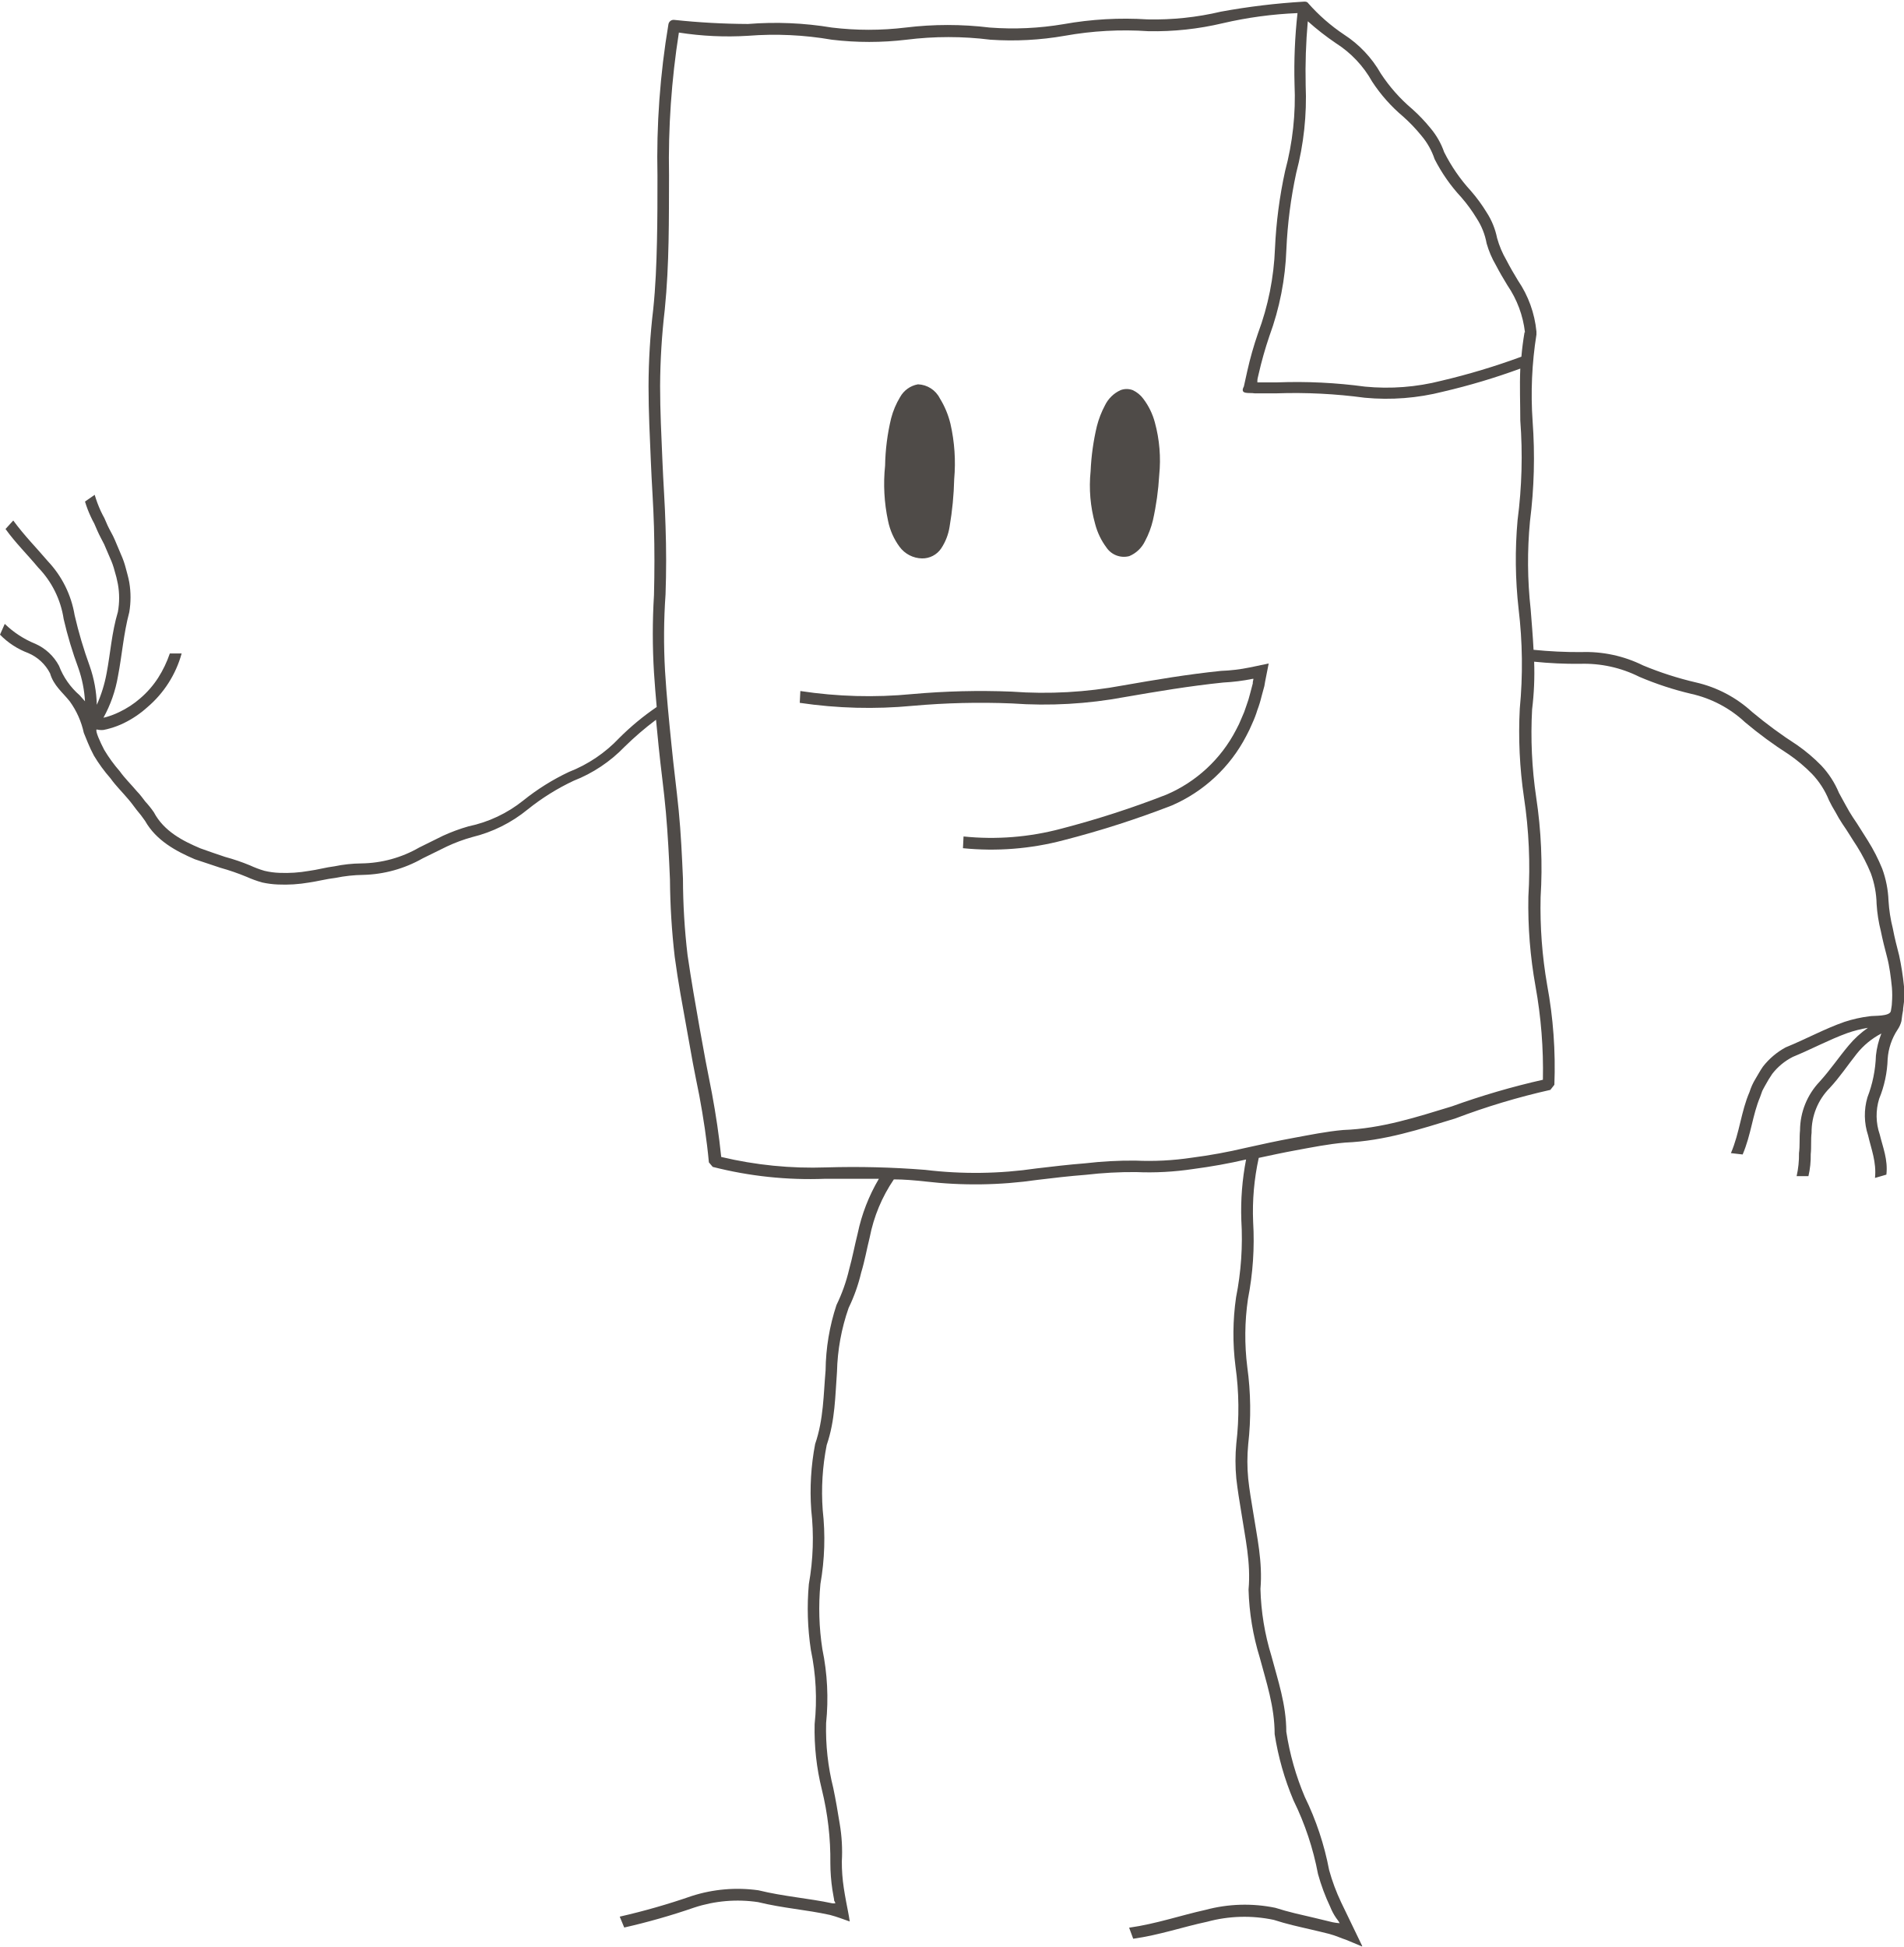
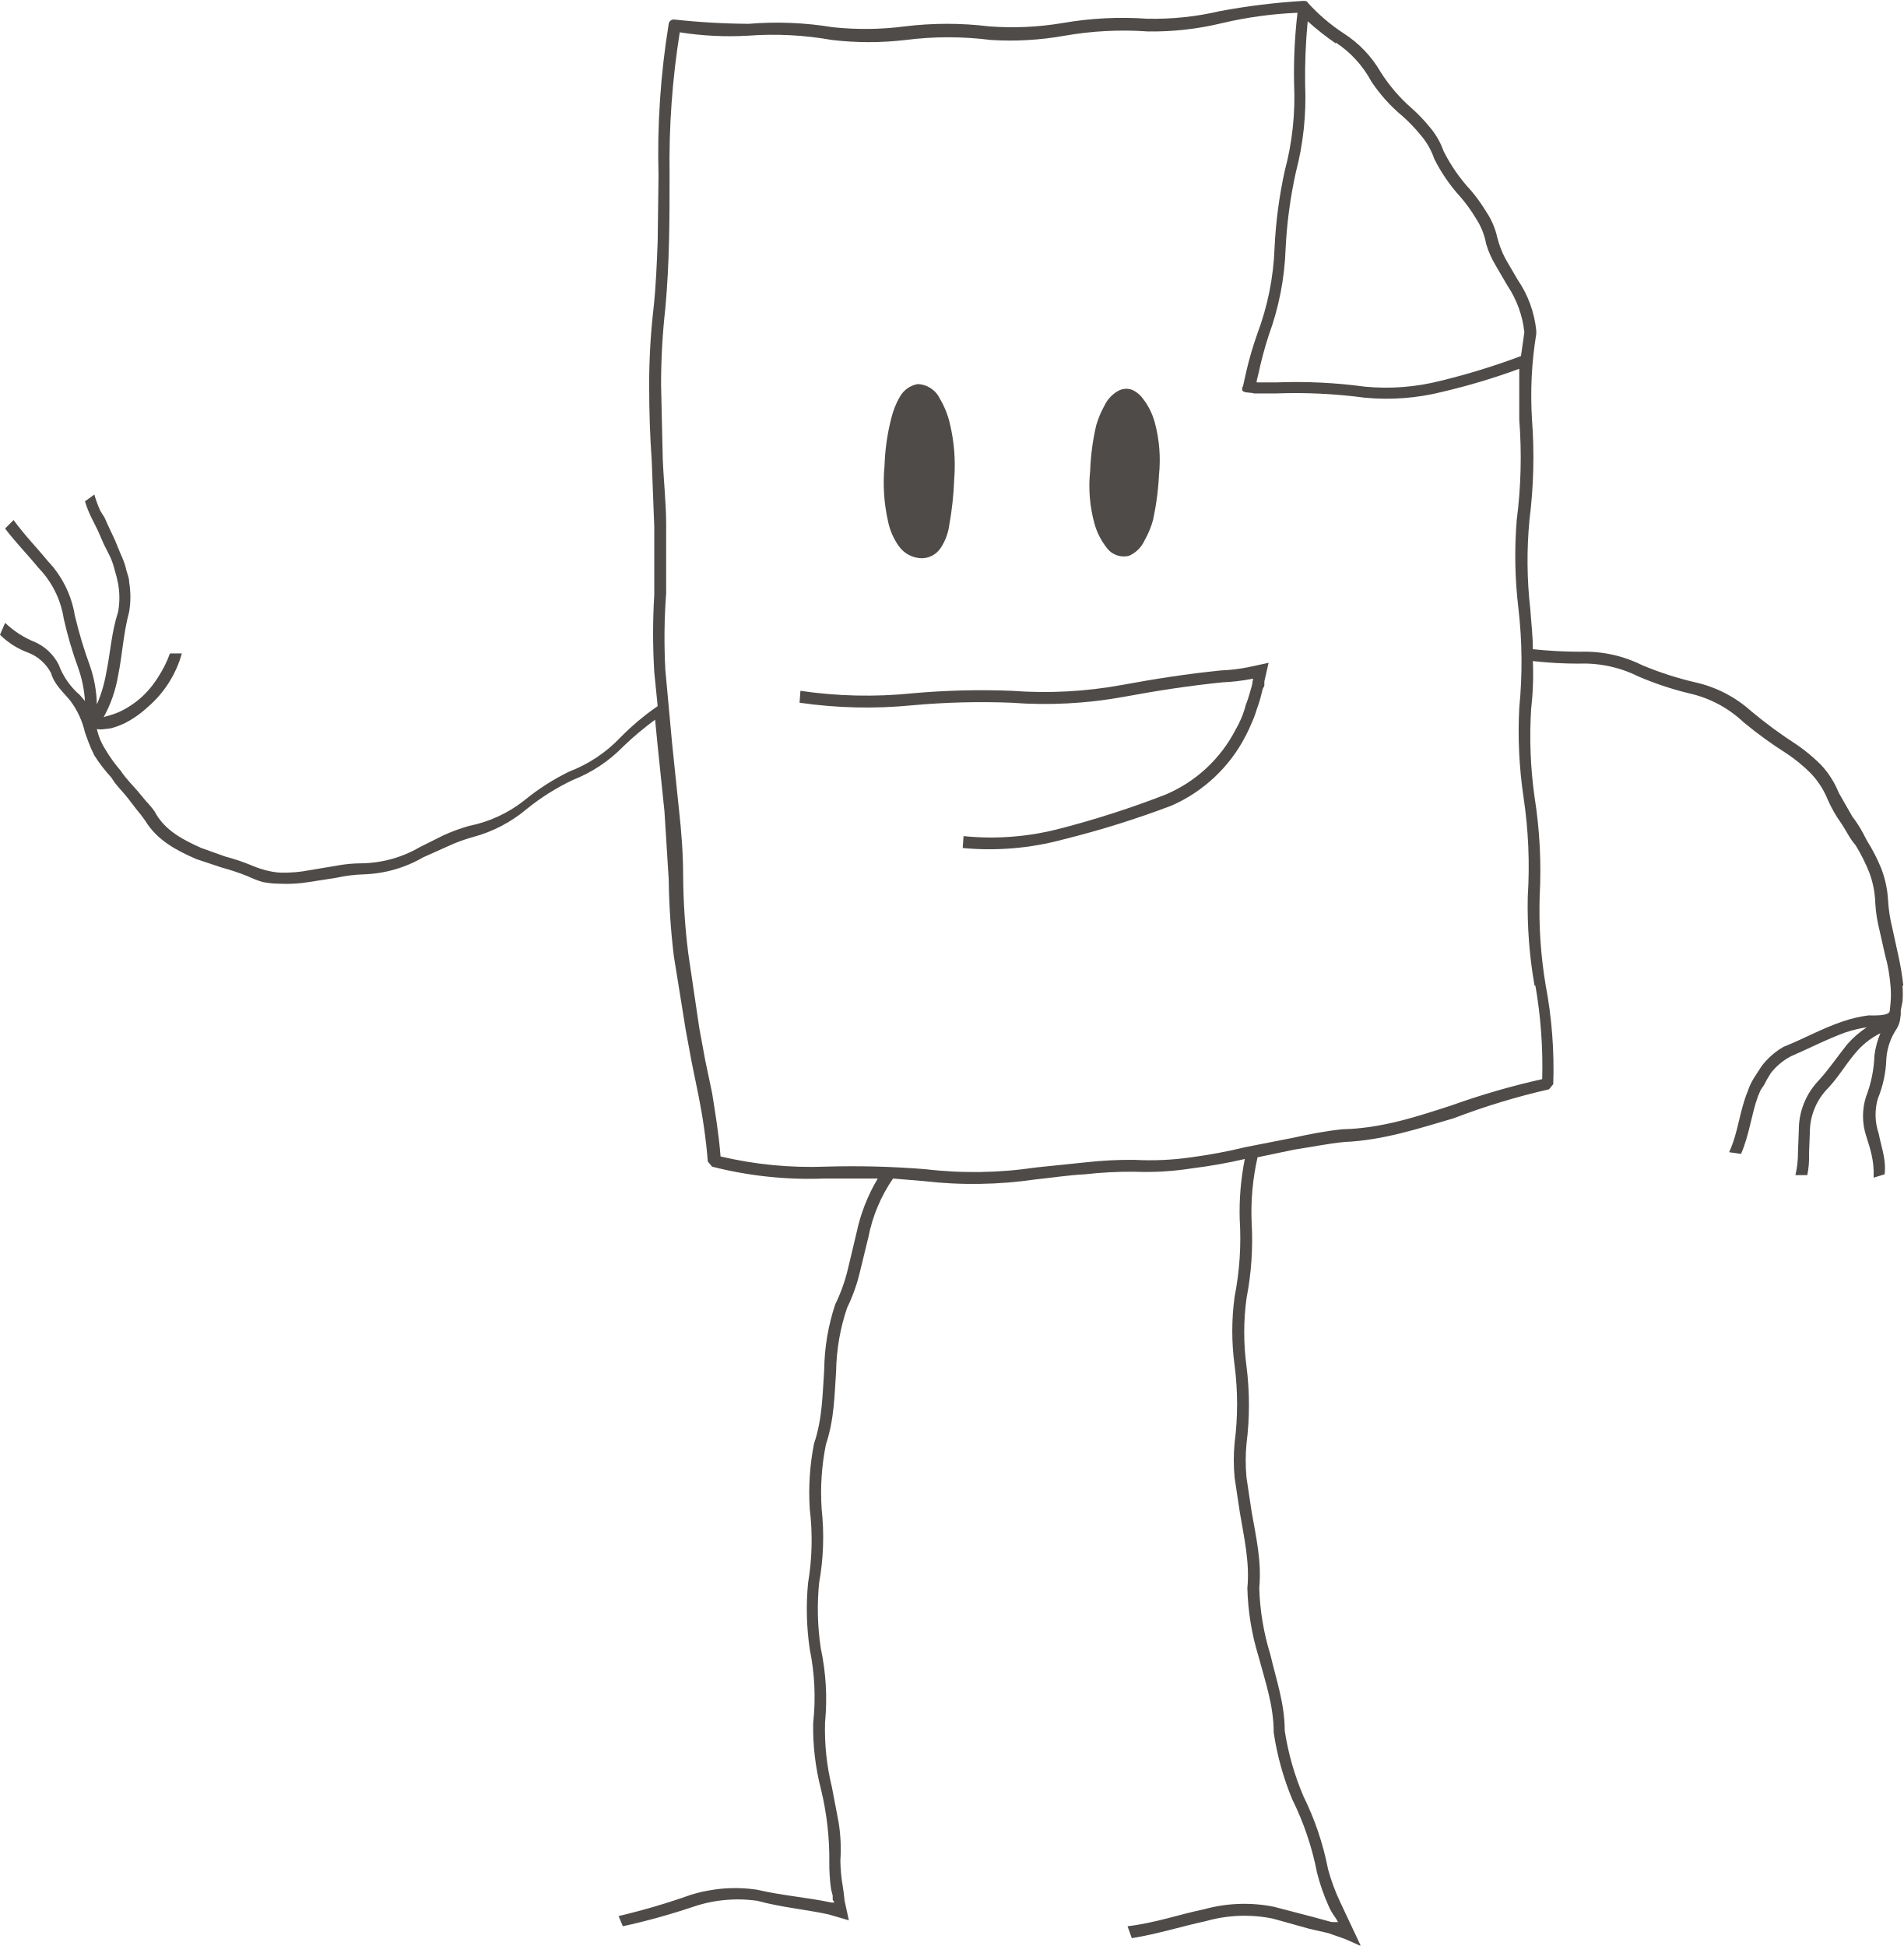
- <svg xmlns="http://www.w3.org/2000/svg" id="Layer_1" data-name="Layer 1" width="3.11in" height="3.18in" viewBox="0 0 224 228.62">
+ <svg xmlns="http://www.w3.org/2000/svg" id="Layer_1" data-name="Layer 1" width="298.6" height="305.3" viewBox="0 0 224 228.62">
  <defs>
-     <style>
-       .cls-1 {
-         fill: #4f4b48;
-       }
-     </style>
+     <style>.cls-1{fill:#4f4b48}</style>
  </defs>
-   <path class="cls-1" d="M143.66,78.71c-4,.41-7.8,1.06-11.53,1.71a50.87,50.87,0,0,1-13.12.73,90.39,90.39,0,0,0-11.7.29,53.43,53.43,0,0,1-13.15-.36l-.07,1.39a55.14,55.14,0,0,0,13.29.35,90.18,90.18,0,0,1,11.67-.28,52,52,0,0,0,13.28-.75c3.76-.65,7.61-1.3,11.59-1.71a23,23,0,0,0,3.43-.43c.15,0,.09,0,.12,0a3.25,3.25,0,0,0-.08.38.47.47,0,0,1,0,.15l-.1.38-.2.76a13,13,0,0,1-.46,1.5,11.12,11.12,0,0,1-.56,1.45,11.92,11.92,0,0,1-.66,1.4,16.54,16.54,0,0,1-8.21,7.61,109.82,109.82,0,0,1-12.37,4,31.86,31.86,0,0,1-11.47.91l-.07,1.38a33.28,33.28,0,0,0,11.84-.94,112.34,112.34,0,0,0,12.74-4.09,17.87,17.87,0,0,0,8.75-8.17,16.08,16.08,0,0,0,.72-1.51,12.06,12.06,0,0,0,.59-1.55,12.84,12.84,0,0,0,.49-1.6l.22-.81.11-.4.09-.53.42-2.13-2.25.47A20.35,20.35,0,0,1,143.66,78.71Z" />
-   <path class="cls-1" d="M224,115.81a32.7,32.7,0,0,0-.57-3.63c-.27-1.05-.54-2.09-.74-3.16a17.66,17.66,0,0,1-.51-3.28,12.31,12.31,0,0,0-.74-3.76,21.34,21.34,0,0,0-1.69-3.3c-.59-.9-1.13-1.84-1.76-2.74-.3-.46-.58-.93-.84-1.42s-.56-1-.8-1.46a10.63,10.63,0,0,0-2.09-3.23,20,20,0,0,0-2.84-2.4,53.11,53.11,0,0,1-5.29-3.89,14.57,14.57,0,0,0-6.6-3.47,39.49,39.49,0,0,1-6.22-2A15.18,15.18,0,0,0,186,76.5a52.88,52.88,0,0,1-5.58-.27c-.08-1.61-.22-3.2-.34-4.77A50.31,50.31,0,0,1,180,61.11a59,59,0,0,0,.31-11.76,45,45,0,0,1,.45-10.2l0-.36a12.87,12.87,0,0,0-2.17-6c-.48-.78-.94-1.58-1.37-2.41a11,11,0,0,1-1.09-2.59,8.68,8.68,0,0,0-1.22-3,18.66,18.66,0,0,0-1.85-2.53,20,20,0,0,1-3.16-4.58,8.9,8.9,0,0,0-1.61-2.82,19.27,19.27,0,0,0-2.16-2.26,19.36,19.36,0,0,1-3.68-4.16,13.27,13.27,0,0,0-4.35-4.6,21.67,21.67,0,0,1-4.2-3.68s-.09-.19-.45-.18a80.31,80.31,0,0,0-9.81,1.18,34.22,34.22,0,0,1-8.64.91,41.13,41.13,0,0,0-9.87.56,35.83,35.83,0,0,1-8.69.4,40.86,40.86,0,0,0-9.89,0,36.1,36.1,0,0,1-8.69,0A40.41,40.41,0,0,0,88,2.61a85.4,85.4,0,0,1-8.67-.48.62.62,0,0,0-.69.51,95.19,95.19,0,0,0-1.29,17.84c0,2.55,0,5.14-.06,7.76s-.16,5.27-.44,7.94a78,78,0,0,0-.55,9.08c0,3,.15,5.91.27,8.78.1,2.55.3,5.14.37,7.76s.07,5.28,0,8a74.79,74.79,0,0,0,0,9.1c.09,1.37.2,2.72.32,4.06a30.62,30.62,0,0,0-4.4,3.64,16.27,16.27,0,0,1-5.93,4,26.88,26.88,0,0,0-5.37,3.36A15.29,15.29,0,0,1,55.11,97a21.14,21.14,0,0,0-3,1.11l-2.79,1.38a14,14,0,0,1-6.82,1.87,16.25,16.25,0,0,0-3.15.34c-1,.12-2,.41-3,.54a16,16,0,0,1-3.47.23,8.87,8.87,0,0,1-1.77-.24,12.07,12.07,0,0,1-1.7-.64,24.43,24.43,0,0,0-2.94-1c-1-.34-1.93-.65-2.89-1-2.06-.87-4.29-2-5.48-4.25a11,11,0,0,0-1-1.25c-.32-.41-.62-.84-1-1.22-.66-.79-1.41-1.51-2-2.34A17.48,17.48,0,0,1,12.26,88c-.47-.9-1.08-2.24-.89-2.4a2.32,2.32,0,0,0,.8.06,7.54,7.54,0,0,0,.82-.2,9.59,9.59,0,0,0,1.57-.6A11.89,11.89,0,0,0,17.32,83a12.75,12.75,0,0,0,4.05-6.34l-1.39,0a13.3,13.3,0,0,1-1.37,2.86,11.05,11.05,0,0,1-2.1,2.41A10.76,10.76,0,0,1,14,83.57a9.56,9.56,0,0,1-1.46.56l-.37.09a15.43,15.43,0,0,0,1.71-4.89c.48-2.46.64-4.93,1.33-7.53a10.55,10.55,0,0,0,0-3.5c-.1-.57-.27-1.13-.41-1.67a9.78,9.78,0,0,0-.56-1.6c-.24-.57-.49-1.15-.73-1.73s-.59-1.12-.85-1.69l-.38-.87c-.16-.28-.3-.57-.44-.86A14.64,14.64,0,0,1,11.14,58L10,58.79a12.9,12.9,0,0,0,.68,1.78c.13.28.26.55.41.81l.36.83c.24.55.53,1.07.8,1.6l.7,1.63a8.81,8.81,0,0,1,.53,1.49,13.85,13.85,0,0,1,.39,1.57,9.22,9.22,0,0,1,0,3.27C13.13,74.26,13,76.6,12.54,79a16.31,16.31,0,0,1-1.15,3.7,14.9,14.9,0,0,0-.83-4.54,51.2,51.2,0,0,1-1.78-6,12.12,12.12,0,0,0-3.15-6.35c-1.34-1.58-2.76-3-4.07-4.79l-.91,1c1.15,1.61,2.57,3,3.84,4.53a11.07,11.07,0,0,1,3,6.06,46.64,46.64,0,0,0,1.73,5.77A14.31,14.31,0,0,1,10,82.29c-.21-.25-.42-.48-.63-.71a8.69,8.69,0,0,1-2.43-3.47,5.82,5.82,0,0,0-2.77-2.58A11.22,11.22,0,0,1,.56,73.18L0,74.45a9.12,9.12,0,0,0,3.31,2.16A5.12,5.12,0,0,1,5.89,79c.42,1.45,1.49,2.25,2.32,3.3A9.87,9.87,0,0,1,9.86,86c.15.38.31.76.47,1.15a16.44,16.44,0,0,0,.72,1.53A18.27,18.27,0,0,0,13,91.35c.61.86,1.38,1.61,2.07,2.43.36.41.67.85,1,1.28a14.94,14.94,0,0,1,1,1.3c1.31,2.32,3.66,3.57,5.85,4.51l3,1a27.11,27.11,0,0,1,3.1,1.07,13.19,13.19,0,0,0,1.82.66,10.64,10.64,0,0,0,1.86.24,16.94,16.94,0,0,0,3.65-.23c1-.14,2.08-.43,3.14-.55a17.27,17.27,0,0,1,3.23-.35,14.88,14.88,0,0,0,7-1.94l2.85-1.4a18.83,18.83,0,0,1,3-1.11,16.38,16.38,0,0,0,6.5-3.24,26.92,26.92,0,0,1,5.41-3.38,16.85,16.85,0,0,0,6-4,36.61,36.61,0,0,1,3.7-3.18c.11,1.05.21,2.11.31,3.15.25,2.54.62,5.11.85,7.72s.37,5.26.48,7.93a84.34,84.34,0,0,0,.56,9.09c.4,3,.94,5.84,1.45,8.68.23,1.25.45,2.52.68,3.79s.51,2.55.76,3.84c.48,2.58.88,5.2,1.13,7.87l.45.53a46.12,46.12,0,0,0,13.21,1.4c2.08,0,4.2,0,6.34,0a21.09,21.09,0,0,0-2.5,6.45c-.35,1.39-.61,2.81-1,4.21a20,20,0,0,1-1.49,4.19A25.24,25.24,0,0,0,97.13,161c-.25,2.84-.23,5.75-1.23,8.66a30,30,0,0,0-.46,7.75,30.26,30.26,0,0,1-.28,8.73,32.28,32.28,0,0,0,.24,7.76,28,28,0,0,1,.44,8.71,29.11,29.11,0,0,0,.85,7.7,34.64,34.64,0,0,1,1,8.66,21.44,21.44,0,0,0,.24,3.13l.13.76.07.38c0,.17,0,.07,0,.12a1.15,1.15,0,0,1,.15.33,1.28,1.28,0,0,1-.37,0c-2.76-.59-5.7-.8-8.68-1.53a17.61,17.61,0,0,0-7.84.67,80.71,80.71,0,0,1-8.48,2.43l.53,1.28a78.2,78.2,0,0,0,8.24-2.35,16.31,16.31,0,0,1,7.5-.64c3,.73,5.61.88,8.47,1.51.81.21,1.6.52,2.32.77-.1-.75-.29-1.59-.42-2.31l-.16-.89-.12-.75a20.07,20.07,0,0,1-.23-3.11,19.73,19.73,0,0,0-.25-4.44c-.23-1.43-.47-2.84-.76-4.22a28.29,28.29,0,0,1-.84-7.62,28.51,28.51,0,0,0-.44-8.7,31,31,0,0,1-.23-7.66,30.5,30.5,0,0,0,.27-8.71,28.69,28.69,0,0,1,.47-7.64c1-2.91,1-5.81,1.21-8.61a24.42,24.42,0,0,1,1.37-7.52,20,20,0,0,0,1.48-4.17c.42-1.37.66-2.78,1-4.13a18.34,18.34,0,0,1,2.84-6.82c1.21,0,2.42.11,3.64.24a50.84,50.84,0,0,0,13.24-.18c1.88-.23,3.79-.45,5.72-.6a47.74,47.74,0,0,1,5.88-.32,34.92,34.92,0,0,0,6.74-.36q3.2-.42,6.22-1.12a31.6,31.6,0,0,0-.56,7.13,35.64,35.64,0,0,1-.62,9.09,30.07,30.07,0,0,0-.07,8.09,35.45,35.45,0,0,1,.1,9.1,21.81,21.81,0,0,0,0,4.12c.15,1.34.37,2.66.59,4,.44,2.92,1.14,5.89.85,9.07a30,30,0,0,0,1.32,8c.76,2.86,1.75,5.74,1.75,9a33.1,33.1,0,0,0,2.22,7.8,33.85,33.85,0,0,1,2.88,8.65,23.86,23.86,0,0,0,1.44,3.87,6.65,6.65,0,0,0,.69,1.3,3.17,3.17,0,0,1,.2.27l.13.19c0,.06.14.19.08.16a6.31,6.31,0,0,1-.81-.11l-2.2-.53c-1.5-.35-3-.67-4.55-1.17a17.83,17.83,0,0,0-8.2.24c-2.94.65-5.78,1.64-9,2.1l.48,1.3c3.12-.44,5.86-1.4,8.7-2a16.72,16.72,0,0,1,7.84-.22c1.5.49,2.94.8,4.36,1.13.73.18,1.37.31,2.16.52s1.35.49,2,.7l1.87.78,0-.08-2.47-5.12a23.22,23.22,0,0,1-1.41-3.79,34,34,0,0,0-2.86-8.6,32,32,0,0,1-2.18-7.68c0-3.21-1-6.07-1.75-8.91a29.33,29.33,0,0,1-1.29-7.88c.27-3.19-.41-6.14-.86-9.05-.21-1.28-.44-2.59-.58-3.92a21.08,21.08,0,0,1,0-4.05,36.25,36.25,0,0,0-.11-9.09,29.81,29.81,0,0,1,.08-8,36.05,36.05,0,0,0,.61-9.07,29.24,29.24,0,0,1,.66-7.53c1.44-.31,2.88-.62,4.35-.89,1.91-.35,3.83-.74,5.82-.91,4.62-.19,8.85-1.59,12.93-2.83A82.59,82.59,0,0,1,182.4,128l.47-.6a53.09,53.09,0,0,0-.85-11.74,53.22,53.22,0,0,1-.77-10.32,55.53,55.53,0,0,0-.52-11.76,51.36,51.36,0,0,1-.48-10.34,35.47,35.47,0,0,0,.24-5.61,48.77,48.77,0,0,0,5.38.25,14.5,14.5,0,0,1,7,1.53,37.46,37.46,0,0,0,6.09,2,13.61,13.61,0,0,1,6.35,3.35,48.77,48.77,0,0,0,5.13,3.77,18.42,18.42,0,0,1,2.73,2.29,9.76,9.76,0,0,1,2,3.1,16.12,16.12,0,0,0,.78,1.42,15.42,15.42,0,0,0,.81,1.37c.61.87,1.13,1.77,1.71,2.64a21,21,0,0,1,1.63,3.17,11.17,11.17,0,0,1,.68,3.61,17.38,17.38,0,0,0,.5,3.2c.2,1,.47,2.07.74,3.09s.44,2.33.56,3.53a11.34,11.34,0,0,1,0,1.84c0,.3-.08.61-.12.92-.1.68-2,.54-2.51.63A15.6,15.6,0,0,0,217,120c-2.35.82-4.47,2-6.92,3a8.58,8.58,0,0,0-2.67,2.26c-.33.47-.61,1-.89,1.46a6.78,6.78,0,0,0-.69,1.53c-1,2.3-1.15,4.75-2.19,7.19l1.38.16c1-2.34,1.16-4.64,2.05-6.75l.26-.73c.1-.22.24-.44.36-.67a15.23,15.23,0,0,1,.81-1.33,7.15,7.15,0,0,1,2.42-2c2.28-.94,4.22-2,6.41-2.8a14.92,14.92,0,0,1,2.43-.62,11.28,11.28,0,0,0-2.27,2.08c-1.16,1.38-2.15,2.86-3.41,4.25a8.38,8.38,0,0,0-2.31,5.73c-.09.88,0,1.79-.12,2.68a11.45,11.45,0,0,1-.28,2.71l1.39,0a10.49,10.49,0,0,0,.27-2.58c.09-.84,0-1.7.1-2.53a7.36,7.36,0,0,1,2.14-5.27c1.19-1.28,2.09-2.65,3.16-4a9,9,0,0,1,2.91-2.4,9.92,9.92,0,0,0-.64,2.59,14.9,14.9,0,0,1-1,4.92,7.51,7.51,0,0,0,.08,4.48c.37,1.62,1,3.13.81,5l1.34-.39c.2-1.76-.41-3.19-.78-4.72a6.77,6.77,0,0,1-.07-4.2,13.42,13.42,0,0,0,1-4.69,7.15,7.15,0,0,1,1.17-3.45,3.08,3.08,0,0,0,.45-1l.1-.75.09-.5c0-.32.08-.63.11-1A10.85,10.85,0,0,0,224,115.81ZM157.18,4.88a12.63,12.63,0,0,1,4.25,4.51,18.92,18.92,0,0,0,3.67,4.13,19.41,19.41,0,0,1,2.12,2.22,8.36,8.36,0,0,1,1.56,2.77A19.76,19.76,0,0,0,171.92,23a17.91,17.91,0,0,1,1.81,2.48,8,8,0,0,1,1.17,2.95A11.1,11.1,0,0,0,176,31c.42.81.88,1.59,1.35,2.36a12.24,12.24,0,0,1,2.06,5.52h-.05c-.17,1-.29,1.92-.37,2.87a80.86,80.86,0,0,1-9.41,2.83,26.06,26.06,0,0,1-9,.69,60.08,60.08,0,0,0-10.28-.5l-1.11,0h-1.26v-.06l0-.14c0-.2.05-.35.15-.79a44.76,44.76,0,0,1,1.26-4.45,32.9,32.9,0,0,0,2-10.2,53.78,53.78,0,0,1,1.16-9,34.71,34.71,0,0,0,1.11-10.32,68.13,68.13,0,0,1,.25-7.52A31.15,31.15,0,0,0,157.18,4.88Zm23.47,110.93a55.45,55.45,0,0,1,.87,11,90,90,0,0,0-10.71,3.13c-4.05,1.23-8.25,2.62-12.79,2.78-2,.18-3.93.58-5.84.93s-3.78.76-5.62,1.17a62.09,62.09,0,0,1-6.36,1.16,34.09,34.09,0,0,1-6.65.34,47.69,47.69,0,0,0-5.89.32c-1.94.15-3.84.38-5.72.6a49.31,49.31,0,0,1-13.09.17,106.48,106.48,0,0,0-11.64-.29,46.3,46.3,0,0,1-12.36-1.23c-.26-2.54-.63-5-1.09-7.48q-.37-1.94-.75-3.84c-.23-1.27-.46-2.54-.69-3.79-.5-2.82-1-5.69-1.43-8.63a78,78,0,0,1-.54-9c-.12-2.7-.24-5.36-.5-8S79.25,90,79,87.42c-.29-2.85-.58-5.76-.76-8.71a71.24,71.24,0,0,1,.06-9q.14-4,0-8c-.07-2.63-.27-5.22-.37-7.77-.12-2.86-.27-5.78-.27-8.74a80.76,80.76,0,0,1,.55-9c.54-5.38.48-10.65.5-15.76A96.76,96.76,0,0,1,79.87,3.62,37.64,37.64,0,0,0,88,4a39.65,39.65,0,0,1,9.86.46,36.93,36.93,0,0,0,8.79,0,39.72,39.72,0,0,1,9.87,0A36.41,36.41,0,0,0,125.26,4a40.18,40.18,0,0,1,9.86-.54,34.92,34.92,0,0,0,8.74-.94,47.38,47.38,0,0,1,8.79-1.19,60.75,60.75,0,0,0-.35,8.37,33.55,33.55,0,0,1-1.11,10.21A54,54,0,0,0,150,29,32,32,0,0,1,148,39a41,41,0,0,0-1.26,4.44l-.4,1.81c-.54,1,.65.7,1.26.81l.52,0,.4,0h1.7a61.84,61.84,0,0,1,10.35.52,27,27,0,0,0,9.22-.72,77.18,77.18,0,0,0,9.07-2.71c-.09,2.06,0,4.1,0,6.1a57.23,57.23,0,0,1-.32,11.73,51.86,51.86,0,0,0,.12,10.44,54.56,54.56,0,0,1,.14,11.73,52.72,52.72,0,0,0,.49,10.42,55.34,55.34,0,0,1,.52,11.72A53.74,53.74,0,0,0,180.65,115.81Z" />
-   <path class="cls-1" d="M105.83,64.11a3.36,3.36,0,0,0,2.64,1.37,2.67,2.67,0,0,0,2.25-1.16,6.38,6.38,0,0,0,1-2.59,38.35,38.35,0,0,0,.54-5.58,20.92,20.92,0,0,0-.44-6.5,10.27,10.27,0,0,0-1.25-3A3,3,0,0,0,108,45a3,3,0,0,0-2.11,1.51A9.32,9.32,0,0,0,104.84,49a25.59,25.59,0,0,0-.71,5.57h0a20.71,20.71,0,0,0,.35,6.5A7.74,7.74,0,0,0,105.83,64.11Z" />
-   <path class="cls-1" d="M130.18,64.21a2.48,2.48,0,0,0,2.68,1,3.6,3.6,0,0,0,1.85-1.76,10.3,10.3,0,0,0,.93-2.46,32.84,32.84,0,0,0,.74-5.3,17,17,0,0,0-.51-6.2,8,8,0,0,0-1.37-2.8,3.24,3.24,0,0,0-1.22-1,2,2,0,0,0-1.46,0A3.77,3.77,0,0,0,130,47.47a10.94,10.94,0,0,0-.95,2.44,28.08,28.08,0,0,0-.74,5.3h0a16.68,16.68,0,0,0,.53,6.21A8,8,0,0,0,130.18,64.21Z" />
+   <path class="cls-1" d="M143.7 78.7c-4 .4-7.8 1-11.6 1.7a50.9 50.9 0 0 1-13 .7 90.4 90.4 0 0 0-11.8.3 53.4 53.4 0 0 1-13.1-.3l-.1 1.4a55.1 55.1 0 0 0 13.3.3 90.2 90.2 0 0 1 11.6-.3 52 52 0 0 0 13.3-.7c3.8-.7 7.6-1.3 11.6-1.7a23 23 0 0 0 3.4-.4h.2a3.3 3.3 0 0 0-.1.3.5.5 0 0 1 0 .2l-.1.4-.2.7a13 13 0 0 1-.5 1.5 11.1 11.1 0 0 1-.5 1.5 12 12 0 0 1-.7 1.4 16.5 16.5 0 0 1-8.2 7.6 109.8 109.8 0 0 1-12.4 4 31.9 31.9 0 0 1-11.4.9l-.1 1.4a33.3 33.3 0 0 0 11.8-1 112.3 112.3 0 0 0 12.8-4 17.9 17.9 0 0 0 8.7-8.2 16 16 0 0 0 .7-1.5 12 12 0 0 0 .6-1.6 12.8 12.8 0 0 0 .5-1.6l.2-.8.2-.4V80l.5-2.2-2.3.5a20.4 20.4 0 0 1-3.3.4z" />
+   <path class="cls-1" d="M224 115.8a32.7 32.7 0 0 0-.6-3.6l-.7-3.2a17.7 17.7 0 0 1-.5-3.3 12.3 12.3 0 0 0-.8-3.7 21.3 21.3 0 0 0-1.7-3.3c-.5-1-1-1.9-1.7-2.8l-.8-1.4-.8-1.4a10.6 10.6 0 0 0-2.1-3.3 20 20 0 0 0-2.9-2.4 53.1 53.1 0 0 1-5.3-3.9 14.6 14.6 0 0 0-6.6-3.4 39.5 39.5 0 0 1-6.2-2 15.2 15.2 0 0 0-7.3-1.6 52.9 52.9 0 0 1-5.6-.3c0-1.6-.2-3.2-.3-4.7A50.3 50.3 0 0 1 180 61a59 59 0 0 0 .3-11.8 45 45 0 0 1 .5-10.1v-.4a12.9 12.9 0 0 0-2.2-6l-1.4-2.4a11 11 0 0 1-1-2.6 8.7 8.7 0 0 0-1.3-3 18.7 18.7 0 0 0-1.8-2.5 20 20 0 0 1-3.2-4.6 8.9 8.9 0 0 0-1.6-2.8 19.3 19.3 0 0 0-2.2-2.3 19.4 19.4 0 0 1-3.6-4.2 13.3 13.3 0 0 0-4.4-4.6 21.7 21.7 0 0 1-4.2-3.6s0-.2-.5-.2a80.3 80.3 0 0 0-9.8 1.2 34.2 34.2 0 0 1-8.6.9 41.1 41.1 0 0 0-9.9.5 35.8 35.8 0 0 1-8.7.4 40.9 40.9 0 0 0-9.9 0A36.1 36.1 0 0 1 98 3a40.4 40.4 0 0 0-9.9-.4 85.4 85.4 0 0 1-8.7-.5.6.6 0 0 0-.7.5 95.2 95.2 0 0 0-1.2 17.9l-.1 7.7c-.1 2.6-.2 5.3-.5 8a78 78 0 0 0-.5 9c0 3 .1 6 .3 8.8l.3 7.8v8a74.8 74.8 0 0 0 0 9.1l.4 4a30.6 30.6 0 0 0-4.4 3.7 16.3 16.3 0 0 1-6 4 26.9 26.9 0 0 0-5.3 3.4 15.3 15.3 0 0 1-6.5 3 21.1 21.1 0 0 0-3 1.1l-2.8 1.4a14 14 0 0 1-6.8 1.9 16.3 16.3 0 0 0-3.1.3l-3 .5a16 16 0 0 1-3.5.3 8.9 8.9 0 0 1-1.8-.3 12 12 0 0 1-1.7-.6 24.4 24.4 0 0 0-3-1l-2.8-1c-2-.9-4.3-2-5.5-4.3a11 11 0 0 0-1-1.2l-1-1.2c-.7-.8-1.4-1.5-2-2.4a17.5 17.5 0 0 1-1.8-2.5 7.5 7.5 0 0 1-1-2.4 2.3 2.3 0 0 0 .9 0 7.5 7.5 0 0 0 .8-.1 9.6 9.6 0 0 0 1.6-.6 11.9 11.9 0 0 0 2.7-1.9 12.8 12.8 0 0 0 4-6.3H20a13.3 13.3 0 0 1-1.4 2.8 11 11 0 0 1-2 2.4 10.8 10.8 0 0 1-2.6 1.7 9.6 9.6 0 0 1-1.5.5l-.3.1a15.4 15.4 0 0 0 1.7-4.9c.5-2.4.6-4.9 1.3-7.5a10.6 10.6 0 0 0 0-3.5c0-.6-.3-1.1-.4-1.7a9.8 9.8 0 0 0-.6-1.6l-.7-1.7-.8-1.7-.4-.9a14 14 0 0 1-.5-.8 14.6 14.6 0 0 1-.7-1.9l-1.1.8a12.9 12.9 0 0 0 .7 1.8l.4.8.4.8.7 1.6.8 1.6a8.8 8.8 0 0 1 .5 1.5 13.8 13.8 0 0 1 .4 1.6 9.2 9.2 0 0 1 0 3.3c-.8 2.5-.9 4.8-1.4 7.2a16.3 16.3 0 0 1-1.1 3.7 14.9 14.9 0 0 0-.8-4.5 51.2 51.2 0 0 1-1.8-6 12.1 12.1 0 0 0-3.2-6.4c-1.3-1.6-2.7-3-4-4.8l-1 1c1.2 1.6 2.6 3 3.9 4.6a11 11 0 0 1 3 6 46.6 46.6 0 0 0 1.7 5.8 14.3 14.3 0 0 1 .8 3.9l-.6-.7A8.7 8.7 0 0 1 6.9 78a5.8 5.8 0 0 0-2.7-2.6 11.2 11.2 0 0 1-3.6-2.3L0 74.5a9.1 9.1 0 0 0 3.3 2.1A5.1 5.1 0 0 1 6 79c.4 1.4 1.5 2.3 2.3 3.3A9.9 9.9 0 0 1 10 86l.4 1.1a16.4 16.4 0 0 0 .7 1.6 18.3 18.3 0 0 0 2 2.6c.6 1 1.4 1.7 2 2.5l1 1.3a15 15 0 0 1 1 1.3c1.4 2.3 3.7 3.5 6 4.5l3 1a27.1 27.1 0 0 1 3 1 13.2 13.2 0 0 0 1.8.7 10.6 10.6 0 0 0 1.9.2 17 17 0 0 0 3.6-.2l3.2-.5a17.3 17.3 0 0 1 3.2-.4 14.9 14.9 0 0 0 7-2l2.9-1.3a18.8 18.8 0 0 1 3-1.1A16.4 16.4 0 0 0 62 95a27 27 0 0 1 5.4-3.4 16.9 16.9 0 0 0 6-4 36.6 36.6 0 0 1 3.7-3.1l.3 3.1.8 7.7.5 8a84.3 84.3 0 0 0 .6 9l1.4 8.7.7 3.8.8 3.9c.5 2.5.9 5.2 1.1 7.8l.5.6a46.1 46.1 0 0 0 13.2 1.4h6.3a21 21 0 0 0-2.5 6.4l-1 4.2a20 20 0 0 1-1.5 4.2A25.2 25.2 0 0 0 97 161c-.2 2.8-.2 5.8-1.2 8.7a30 30 0 0 0-.5 7.7 30.3 30.3 0 0 1-.2 8.7 32.3 32.3 0 0 0 .2 7.8 28 28 0 0 1 .4 8.7 29.1 29.1 0 0 0 .9 7.7 34.6 34.6 0 0 1 1 8.7 21.4 21.4 0 0 0 .2 3.1l.2.8v.5a1.1 1.1 0 0 1 .2.3 1.3 1.3 0 0 1-.4 0c-2.8-.6-5.7-.8-8.7-1.5a17.6 17.6 0 0 0-7.8.6 80.7 80.7 0 0 1-8.5 2.5l.5 1.2a78.2 78.2 0 0 0 8.3-2.3 16.3 16.3 0 0 1 7.5-.7c3 .8 5.6 1 8.4 1.6l2.4.7-.5-2.3-.1-.9-.1-.7a20 20 0 0 1-.3-3.1 19.7 19.7 0 0 0-.2-4.5l-.8-4.2a28.3 28.3 0 0 1-.8-7.6 28.5 28.5 0 0 0-.5-8.7 31 31 0 0 1-.2-7.7 30.5 30.5 0 0 0 .3-8.7 28.7 28.7 0 0 1 .5-7.6c1-3 1-5.8 1.2-8.6a24.4 24.4 0 0 1 1.3-7.5 20 20 0 0 0 1.5-4.2l1-4.1a18.3 18.3 0 0 1 2.9-6.9l3.6.3a50.8 50.8 0 0 0 13.2-.2c2-.2 3.8-.5 5.8-.6a47.7 47.7 0 0 1 5.8-.3 35 35 0 0 0 6.8-.4q3.2-.4 6.2-1.1a31.6 31.6 0 0 0-.6 7.1 35.6 35.6 0 0 1-.6 9.1 30 30 0 0 0 0 8.1 35.5 35.5 0 0 1 0 9.1 21.8 21.8 0 0 0 0 4.1l.6 4c.5 3 1.2 6 .9 9a30 30 0 0 0 1.3 8c.8 3 1.8 5.8 1.8 9a33.1 33.1 0 0 0 2.2 7.9 33.9 33.9 0 0 1 2.9 8.6 23.9 23.9 0 0 0 1.4 4 6.7 6.7 0 0 0 .7 1.2 3.2 3.2 0 0 1 .2.3l.1.2.1.1a6.3 6.3 0 0 1-.8 0l-2.2-.6-4.6-1.2a17.8 17.8 0 0 0-8.2.3c-2.9.6-5.7 1.6-9 2l.5 1.4c3.1-.5 5.9-1.4 8.7-2a16.7 16.7 0 0 1 7.9-.3l4.3 1.2 2.2.5 2 .7 1.8.8v-.1l-2.4-5.1a23.2 23.2 0 0 1-1.4-3.8 34 34 0 0 0-2.9-8.6 32 32 0 0 1-2.2-7.7c0-3.2-1-6-1.7-9a29.3 29.3 0 0 1-1.3-7.8c.3-3.2-.4-6.1-.9-9l-.6-4a21 21 0 0 1 0-4 36.3 36.3 0 0 0 0-9.1 29.8 29.8 0 0 1 0-8 36 36 0 0 0 .6-9 29.2 29.2 0 0 1 .7-7.6l4.3-.9c2-.3 3.9-.7 5.9-.9 4.6-.2 8.8-1.6 12.9-2.8a82.6 82.6 0 0 1 11.2-3.4l.5-.6a53 53 0 0 0-.9-11.7 53.2 53.2 0 0 1-.7-10.4 55.5 55.5 0 0 0-.6-11.7 51.4 51.4 0 0 1-.4-10.4 35.5 35.5 0 0 0 .2-5.6 48.8 48.8 0 0 0 5.4.3 14.5 14.5 0 0 1 7 1.5 37.5 37.5 0 0 0 6 2 13.6 13.6 0 0 1 6.4 3.4 48.8 48.8 0 0 0 5.1 3.7 18.4 18.4 0 0 1 2.8 2.3 9.8 9.8 0 0 1 2 3.1 16.1 16.1 0 0 0 .7 1.4 15.4 15.4 0 0 0 .9 1.4c.6.9 1 1.8 1.7 2.6a21 21 0 0 1 1.6 3.2 11.2 11.2 0 0 1 .7 3.6 17.4 17.4 0 0 0 .5 3.2l.7 3.1c.3 1 .5 2.3.6 3.5a11.3 11.3 0 0 1 0 1.9l-.1 1c-.1.6-2 .5-2.5.5a15.6 15.6 0 0 0-3 .7c-2.4.8-4.5 2-7 3a8.6 8.6 0 0 0-2.6 2.3l-.9 1.4a6.8 6.8 0 0 0-.7 1.5c-1 2.4-1.1 4.8-2.2 7.2l1.4.2c1-2.3 1.2-4.6 2-6.8l.3-.7.4-.6a15.2 15.2 0 0 1 .8-1.4 7.2 7.2 0 0 1 2.4-2c2.3-1 4.2-2 6.4-2.8a15 15 0 0 1 2.5-.6 11.3 11.3 0 0 0-2.3 2c-1.2 1.5-2.2 3-3.4 4.3a8.4 8.4 0 0 0-2.3 5.8l-.1 2.6a11.4 11.4 0 0 1-.3 2.7h1.4a10.5 10.5 0 0 0 .2-2.5l.1-2.6a7.4 7.4 0 0 1 2.2-5.2c1.2-1.3 2-2.7 3.1-4a9 9 0 0 1 3-2.4 10 10 0 0 0-.7 2.6 14.9 14.9 0 0 1-1 4.9 7.5 7.5 0 0 0 0 4.5c.5 1.6 1 3 .9 5l1.3-.4c.2-1.8-.4-3.2-.7-4.8a6.8 6.8 0 0 1-.1-4.1 13.4 13.4 0 0 0 1-4.7 7.2 7.2 0 0 1 1.2-3.5 3 3 0 0 0 .4-1l.1-.7v-.5l.2-1a10.8 10.8 0 0 0 0-1.9zm-66.8-111a12.6 12.6 0 0 1 4.2 4.6 19 19 0 0 0 3.7 4.1 19.4 19.4 0 0 1 2.1 2.2 8.4 8.4 0 0 1 1.6 2.8 19.8 19.8 0 0 0 3.1 4.5 18 18 0 0 1 1.8 2.5 8 8 0 0 1 1.2 3A11.1 11.1 0 0 0 176 31l1.4 2.4a12.2 12.2 0 0 1 2 5.5l-.4 2.8a80.9 80.9 0 0 1-9.4 2.9 26 26 0 0 1-9 .7 60 60 0 0 0-10.3-.5h-2.4v-.2l.2-.8a44.8 44.8 0 0 1 1.2-4.5 32.9 32.9 0 0 0 2-10.2 53.8 53.8 0 0 1 1.2-9 34.7 34.7 0 0 0 1.1-10.3 68.1 68.1 0 0 1 .3-7.5 31.1 31.1 0 0 0 3.3 2.6zm23.5 111a55.5 55.5 0 0 1 .8 11 90 90 0 0 0-10.7 3.1c-4 1.3-8.2 2.7-12.8 2.8-2 .2-4 .6-5.8 1l-5.6 1.1a62 62 0 0 1-6.4 1.2 34 34 0 0 1-6.7.3 47.7 47.7 0 0 0-5.8.3l-5.8.6a49.3 49.3 0 0 1-13 .2 106.5 106.5 0 0 0-11.7-.3 46.3 46.3 0 0 1-12.4-1.2c-.2-2.6-.6-5-1-7.5l-.8-3.8-.7-3.8L81 112a78 78 0 0 1-.6-9c0-2.7-.2-5.3-.5-8l-.8-7.7-.8-8.7a71.2 71.2 0 0 1 .1-9v-8c0-2.6-.3-5.2-.4-7.8l-.2-8.7a80.8 80.8 0 0 1 .5-9c.5-5.4.5-10.6.5-15.8A96.8 96.8 0 0 1 80 3.6a37.6 37.6 0 0 0 8 .4 39.6 39.6 0 0 1 9.9.5 37 37 0 0 0 8.7 0 39.7 39.7 0 0 1 10 0 36.4 36.4 0 0 0 8.7-.5 40.2 40.2 0 0 1 9.8-.5 35 35 0 0 0 8.8-1 47.4 47.4 0 0 1 8.8-1.2 60.8 60.8 0 0 0-.4 8.4 33.5 33.5 0 0 1-1.1 10.2A54 54 0 0 0 150 29a32 32 0 0 1-2 10 41 41 0 0 0-1.3 4.4l-.4 1.8c-.5 1 .7.7 1.3.9h2.6a61.8 61.8 0 0 1 10.4.5 27 27 0 0 0 9.2-.7 77.2 77.2 0 0 0 9-2.7v6a57.2 57.2 0 0 1-.3 11.8 51.9 51.9 0 0 0 .2 10.4 54.6 54.6 0 0 1 .1 11.7 52.7 52.7 0 0 0 .5 10.5 55.3 55.3 0 0 1 .5 11.7 53.7 53.7 0 0 0 .8 10.5z" />
+   <path class="cls-1" d="M105.8 64.1a3.4 3.4 0 0 0 2.7 1.4 2.7 2.7 0 0 0 2.2-1.2 6.4 6.4 0 0 0 1-2.6 38.4 38.4 0 0 0 .6-5.5 21 21 0 0 0-.5-6.5 10.3 10.3 0 0 0-1.2-3A3 3 0 0 0 108 45a3 3 0 0 0-2.1 1.5 9.3 9.3 0 0 0-1 2.5 25.6 25.6 0 0 0-.8 5.6 20.7 20.7 0 0 0 .4 6.5 7.7 7.7 0 0 0 1.3 3zm24.4.1a2.5 2.5 0 0 0 2.7 1 3.6 3.6 0 0 0 1.8-1.8 10.3 10.3 0 0 0 1-2.4 32.8 32.8 0 0 0 .7-5.3 17 17 0 0 0-.5-6.2 8 8 0 0 0-1.4-2.8 3.2 3.2 0 0 0-1.2-1 2 2 0 0 0-1.5 0 3.8 3.8 0 0 0-1.8 1.8 11 11 0 0 0-1 2.4 28 28 0 0 0-.7 5.3 16.7 16.7 0 0 0 .5 6.2 8 8 0 0 0 1.4 2.8z" />
</svg>
